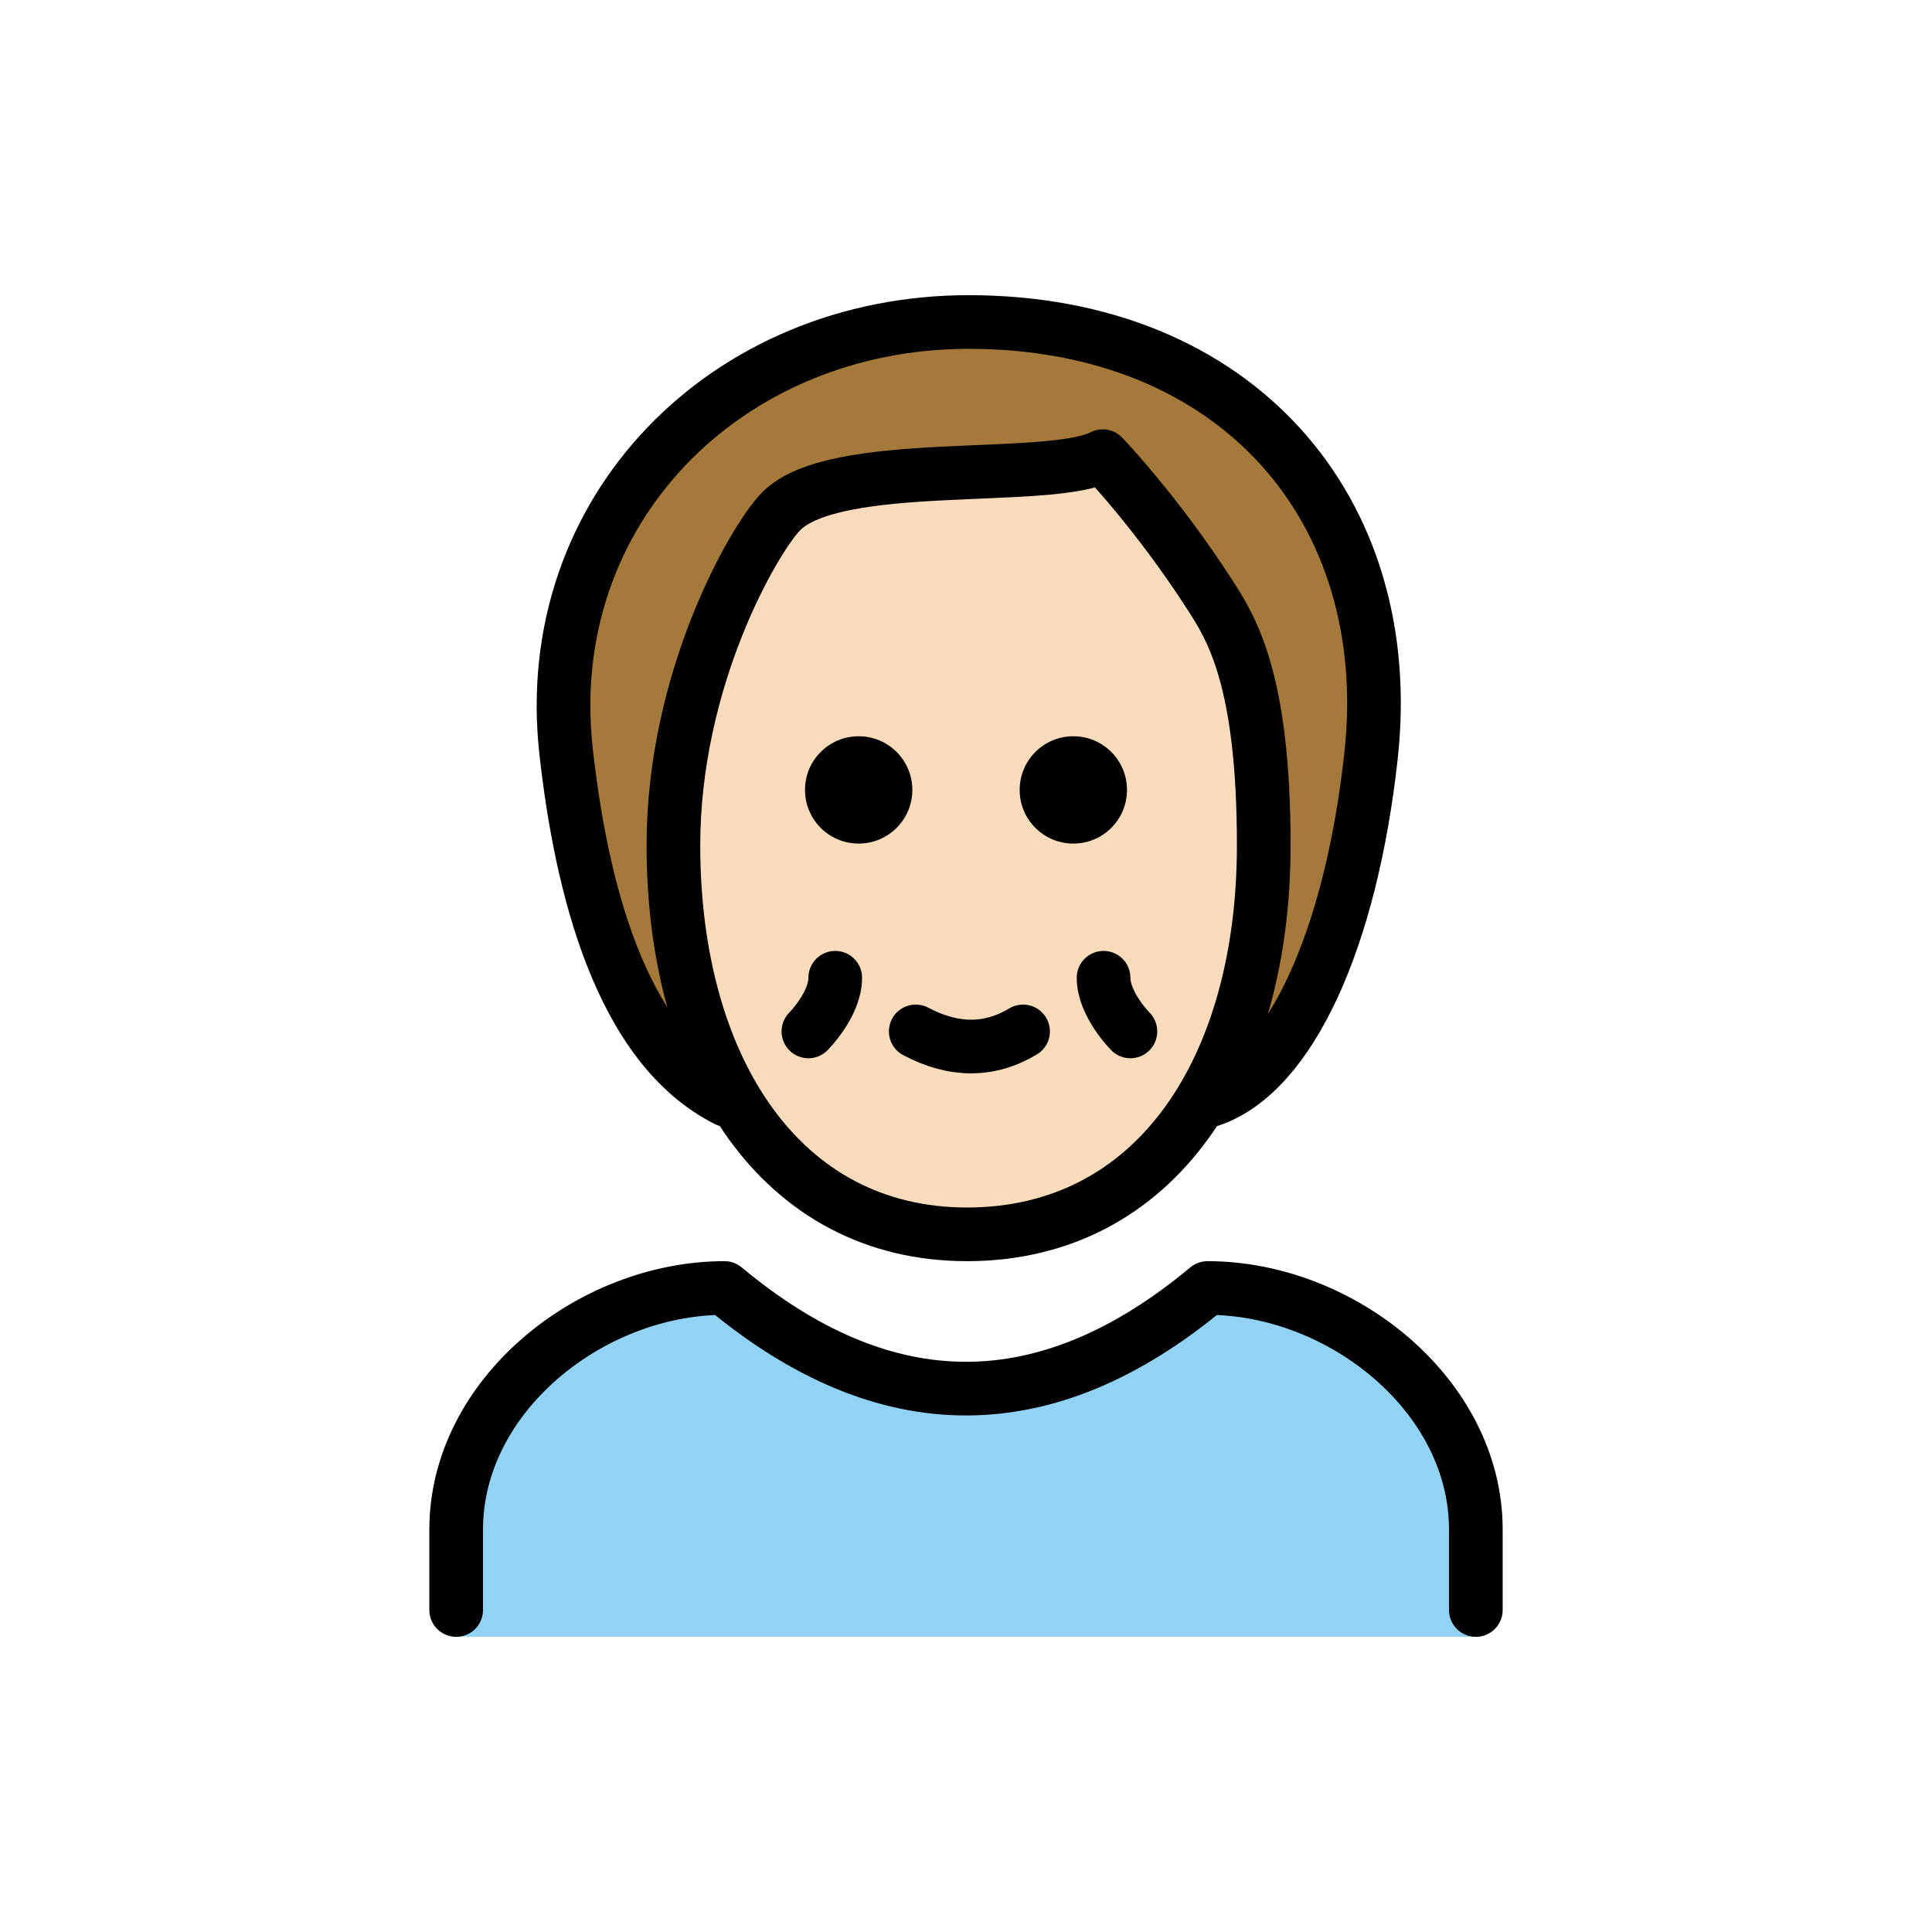
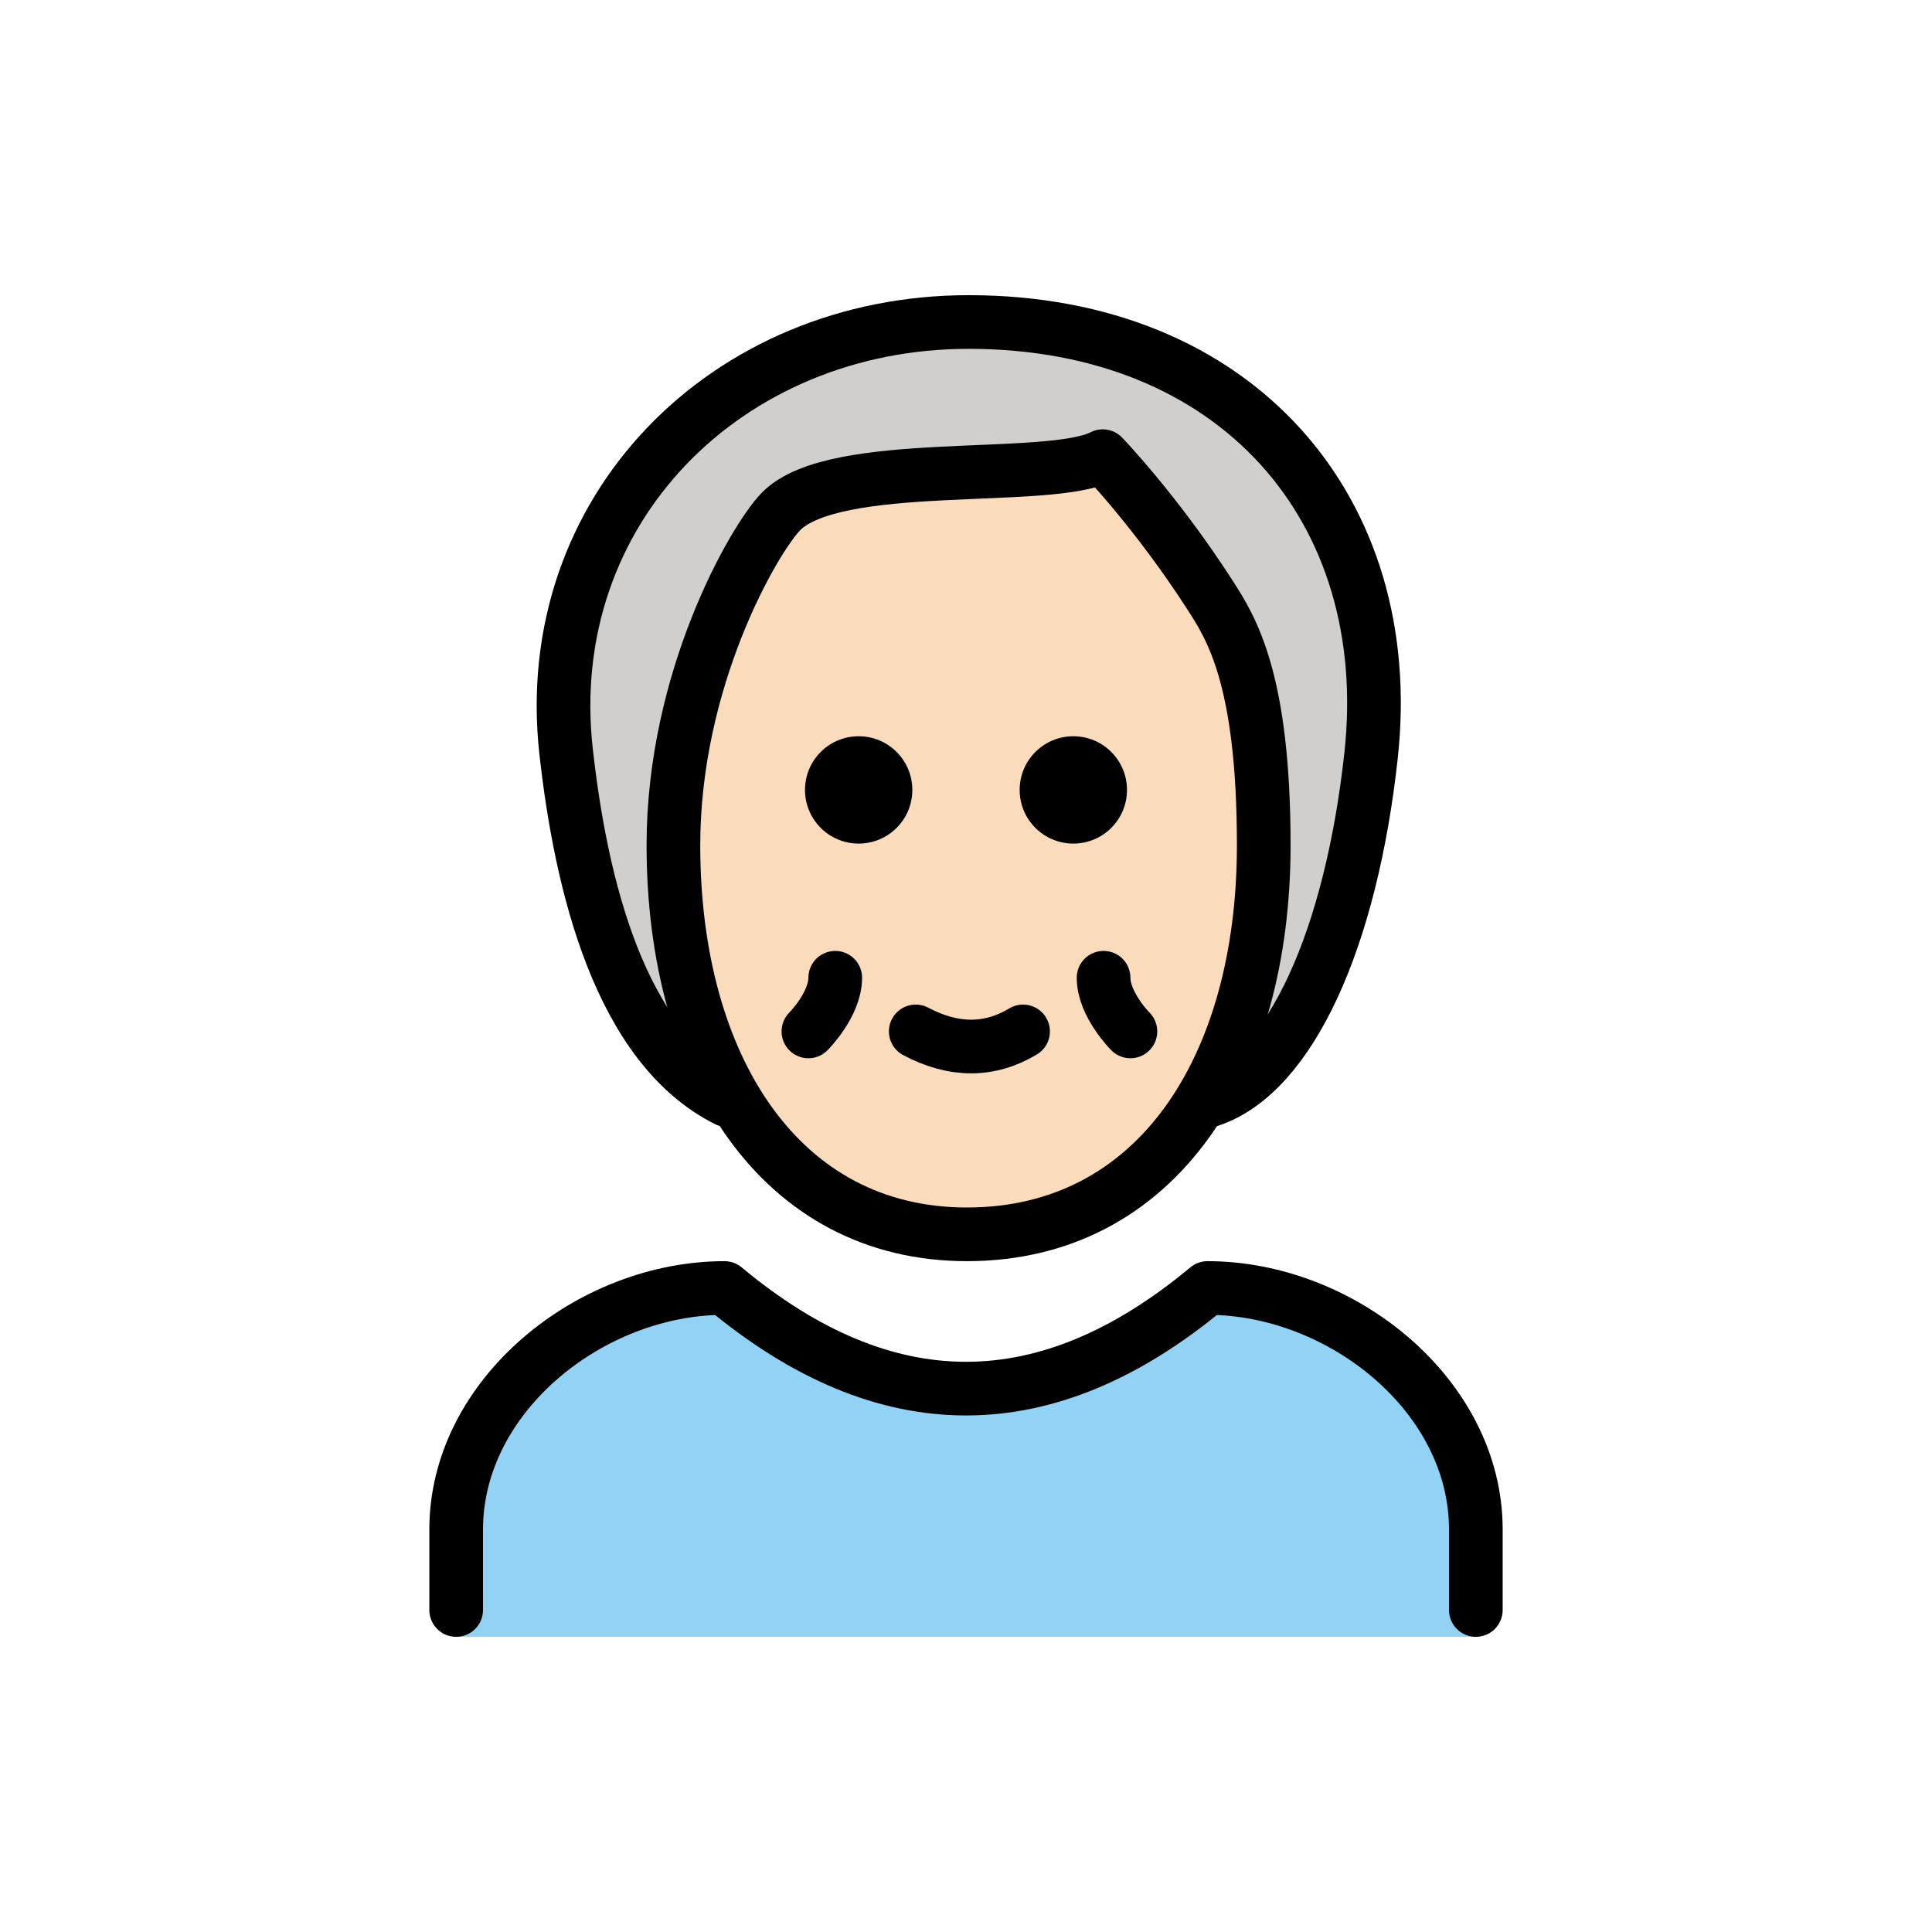
<svg xmlns="http://www.w3.org/2000/svg" version="1.1" id="emoji" x="0" y="0" viewBox="0 0 72 72" enable-background="new 0 0 72 72" xml:space="preserve">
  <g id="color">
    <path fill="#92D3F5" d="M55,60.998V57c0-4.994-5.006-9-10-9c-6,5-12,5-18,0c-4.992,0-10,4.006-10,9v3.998H55z" />
+     <path fill="#D0CFCE" d="M25,39c-2,0-4-10-4-13c0-4,5-14,15-14s15,8,15,14c0,5-3,14-5,14" />
  </g>
-   <g id="hair">
-     <path fill="#a57939" d="M25,39c-2,0-4-10-4-13c0-4,5-14,15-14s15,8,15,14c0,5-3,14-5,14" />
-   </g>
+   <g id="hair" />
  <g id="skin">
    <path fill="#fadcbc" d="M25,31.5C25,39.786,29,46,35.937,46C43,46,47,39.786,47,31.5c0-6.214-3-11.393-4-12.429 C41,17,40,17,40,17c-2,1.036-9,0-11,2.071C28,20.107,25,25.286,25,31.5z" />
  </g>
  <g id="skin-shadow" />
  <g id="line">
    <path fill="none" stroke="#000000" stroke-width="2" stroke-linecap="round" stroke-linejoin="round" d="M27.096,41 c-4-2-5.447-8.03-6-13c-1-9,6-16,15-16c10,0,16,7,15,16.154c-0.743,6.806-3,11.846-6,12.846" />
    <path fill="none" stroke="#000000" stroke-width="2" stroke-linejoin="round" d="M25.096,31.5c0,8.286,4,14.5,10.937,14.5 c7.064,0,11.063-6.214,11.063-14.5c0-6.214-1.216-8.102-2-9.321c-2-3.107-4-5.179-4-5.179c-2,1.036-10,0-12,2.071 C28.096,20.107,25.096,25.286,25.096,31.5z" />
    <path fill="none" stroke="#000000" stroke-width="2" stroke-linecap="round" stroke-linejoin="round" d="M17,60v-3 c0-4.994,5.008-9,10-9c6,5,12,5,18,0c4.994,0,10,4.006,10,9v3" />
    <path fill="none" stroke="#000000" stroke-width="2" stroke-linecap="round" stroke-linejoin="round" d="M38.127,38.438 c-1.248,0.75-2.582,0.75-4,0" />
    <path fill="none" stroke="#000000" stroke-width="2" stroke-linecap="round" stroke-linejoin="round" d="M31.127,36.438 c0,1-1,2-1,2" />
    <path fill="none" stroke="#000000" stroke-width="2" stroke-linecap="round" stroke-linejoin="round" d="M41.127,36.438 c0,1,1,2,1,2" />
    <path d="M42,29.438c0,1.105-0.895,2-2,2s-2-0.895-2-2s0.895-2,2-2S42,28.333,42,29.438" />
    <path d="M34,29.438c0,1.105-0.895,2-2,2s-2-0.895-2-2s0.895-2,2-2S34,28.333,34,29.438" />
  </g>
</svg>
